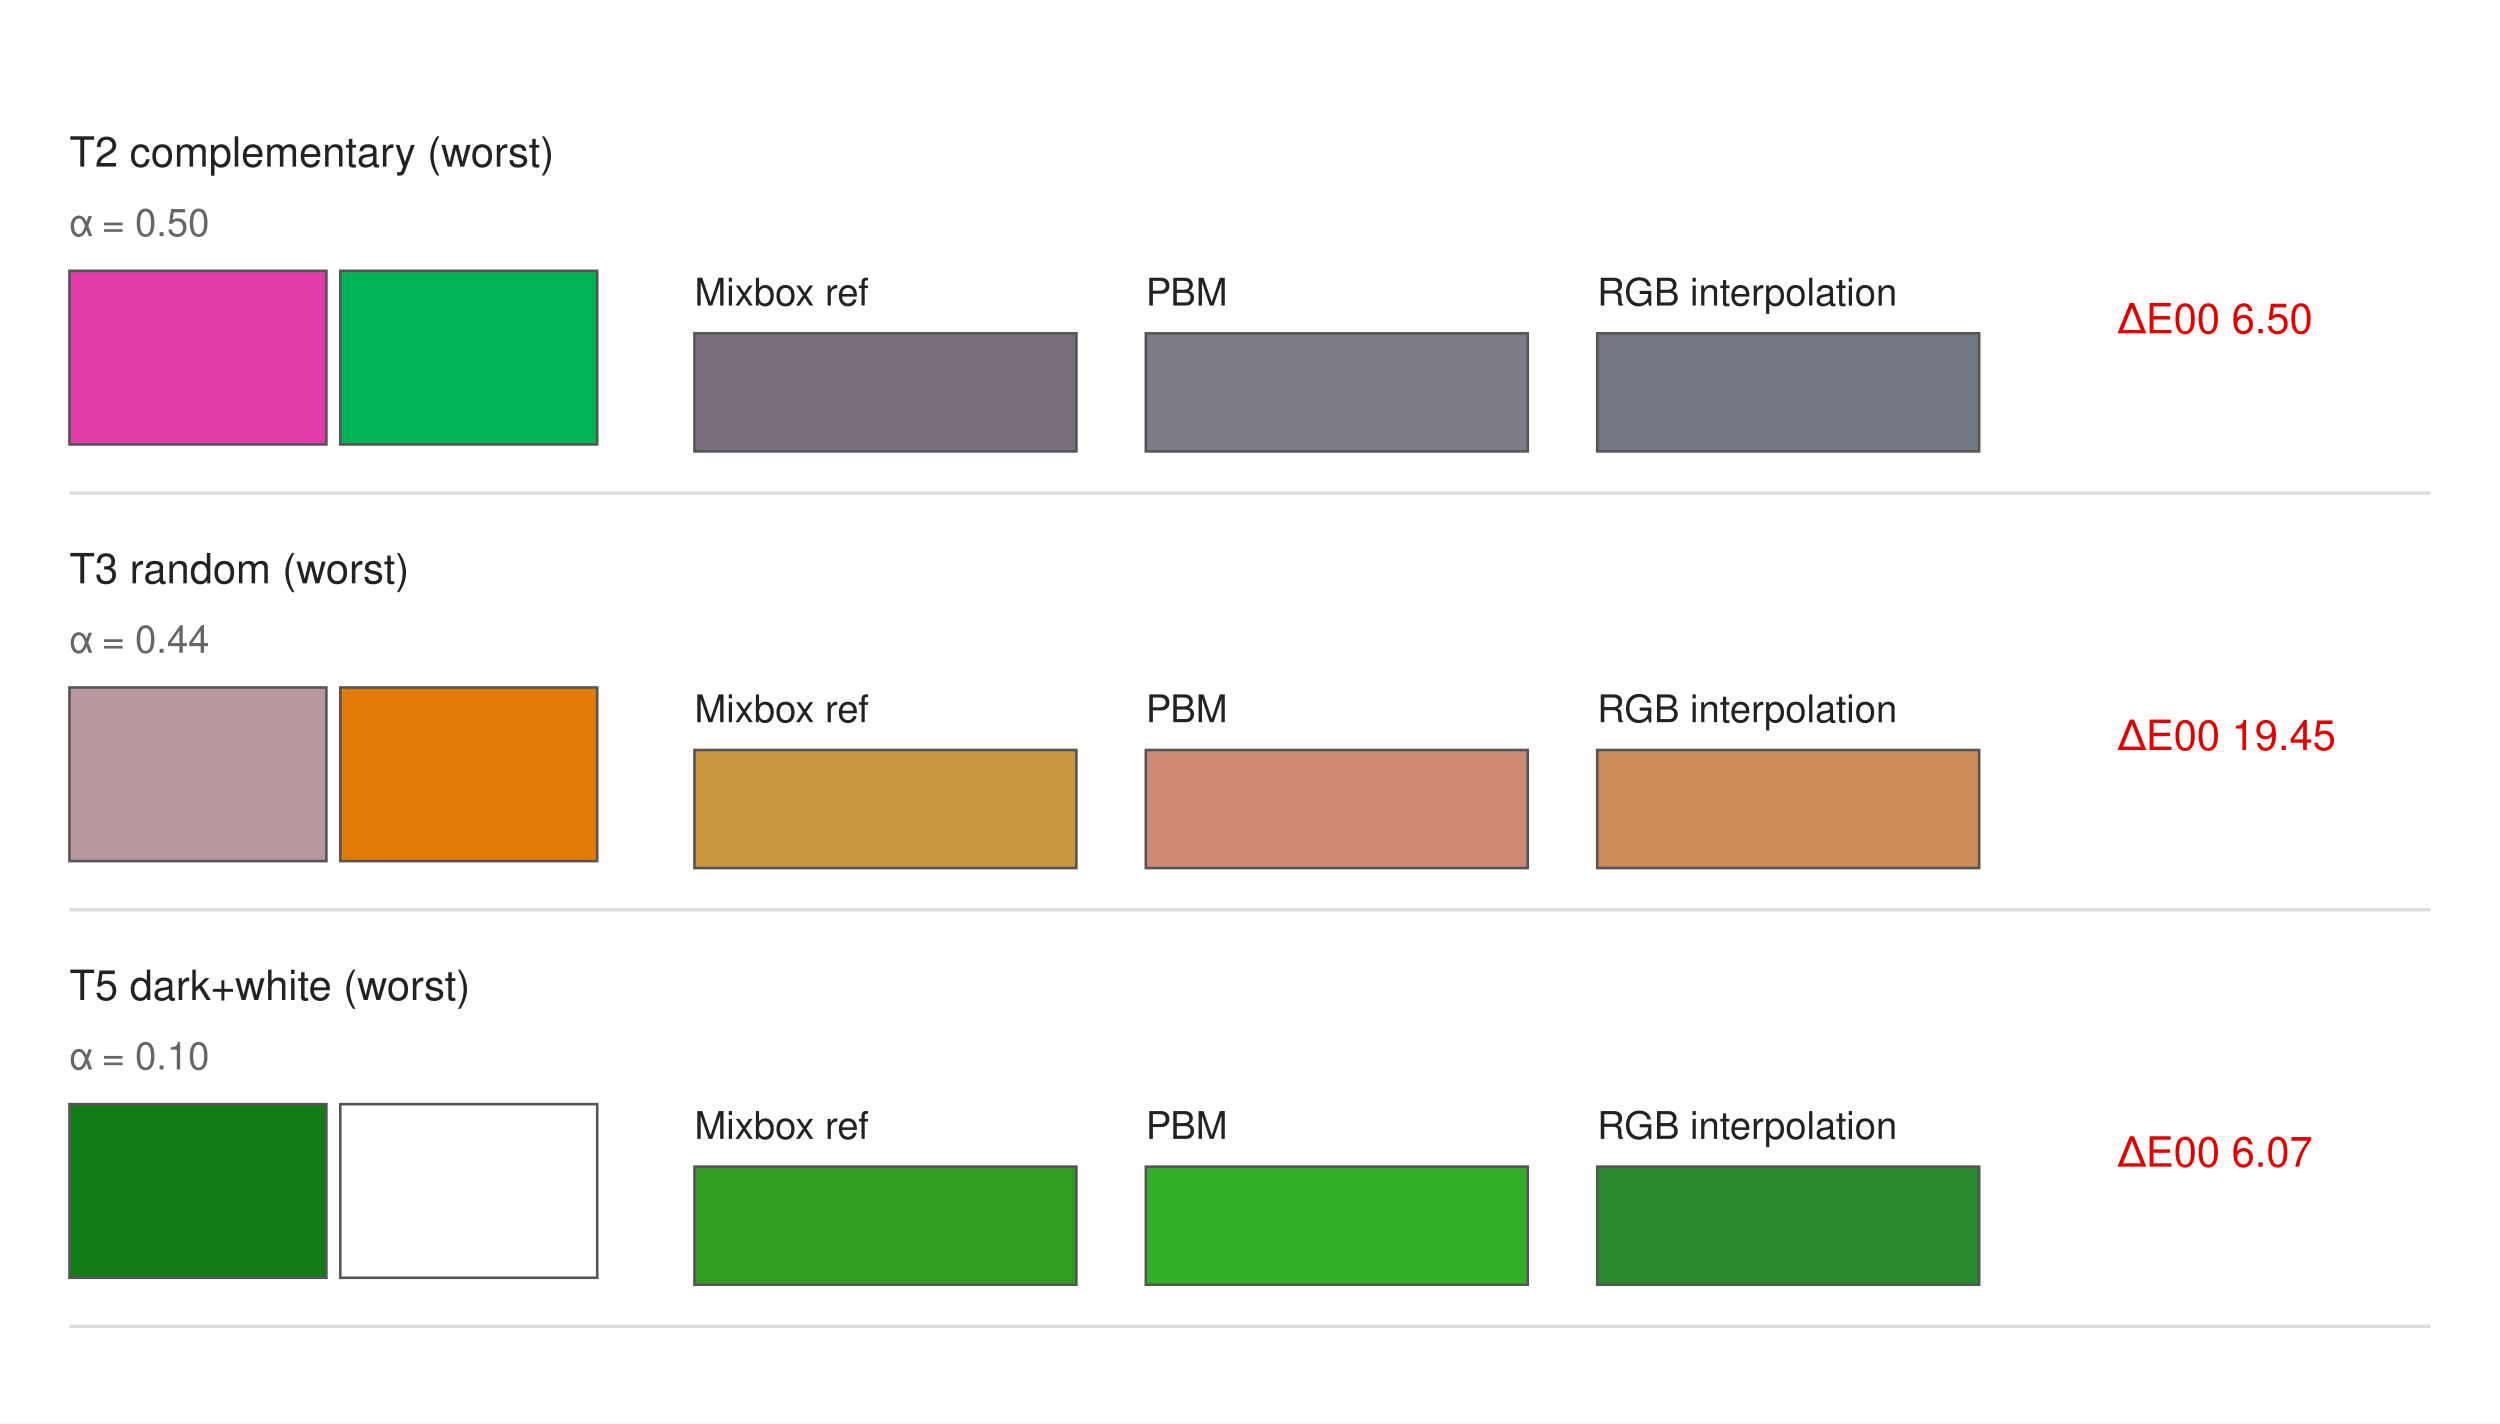
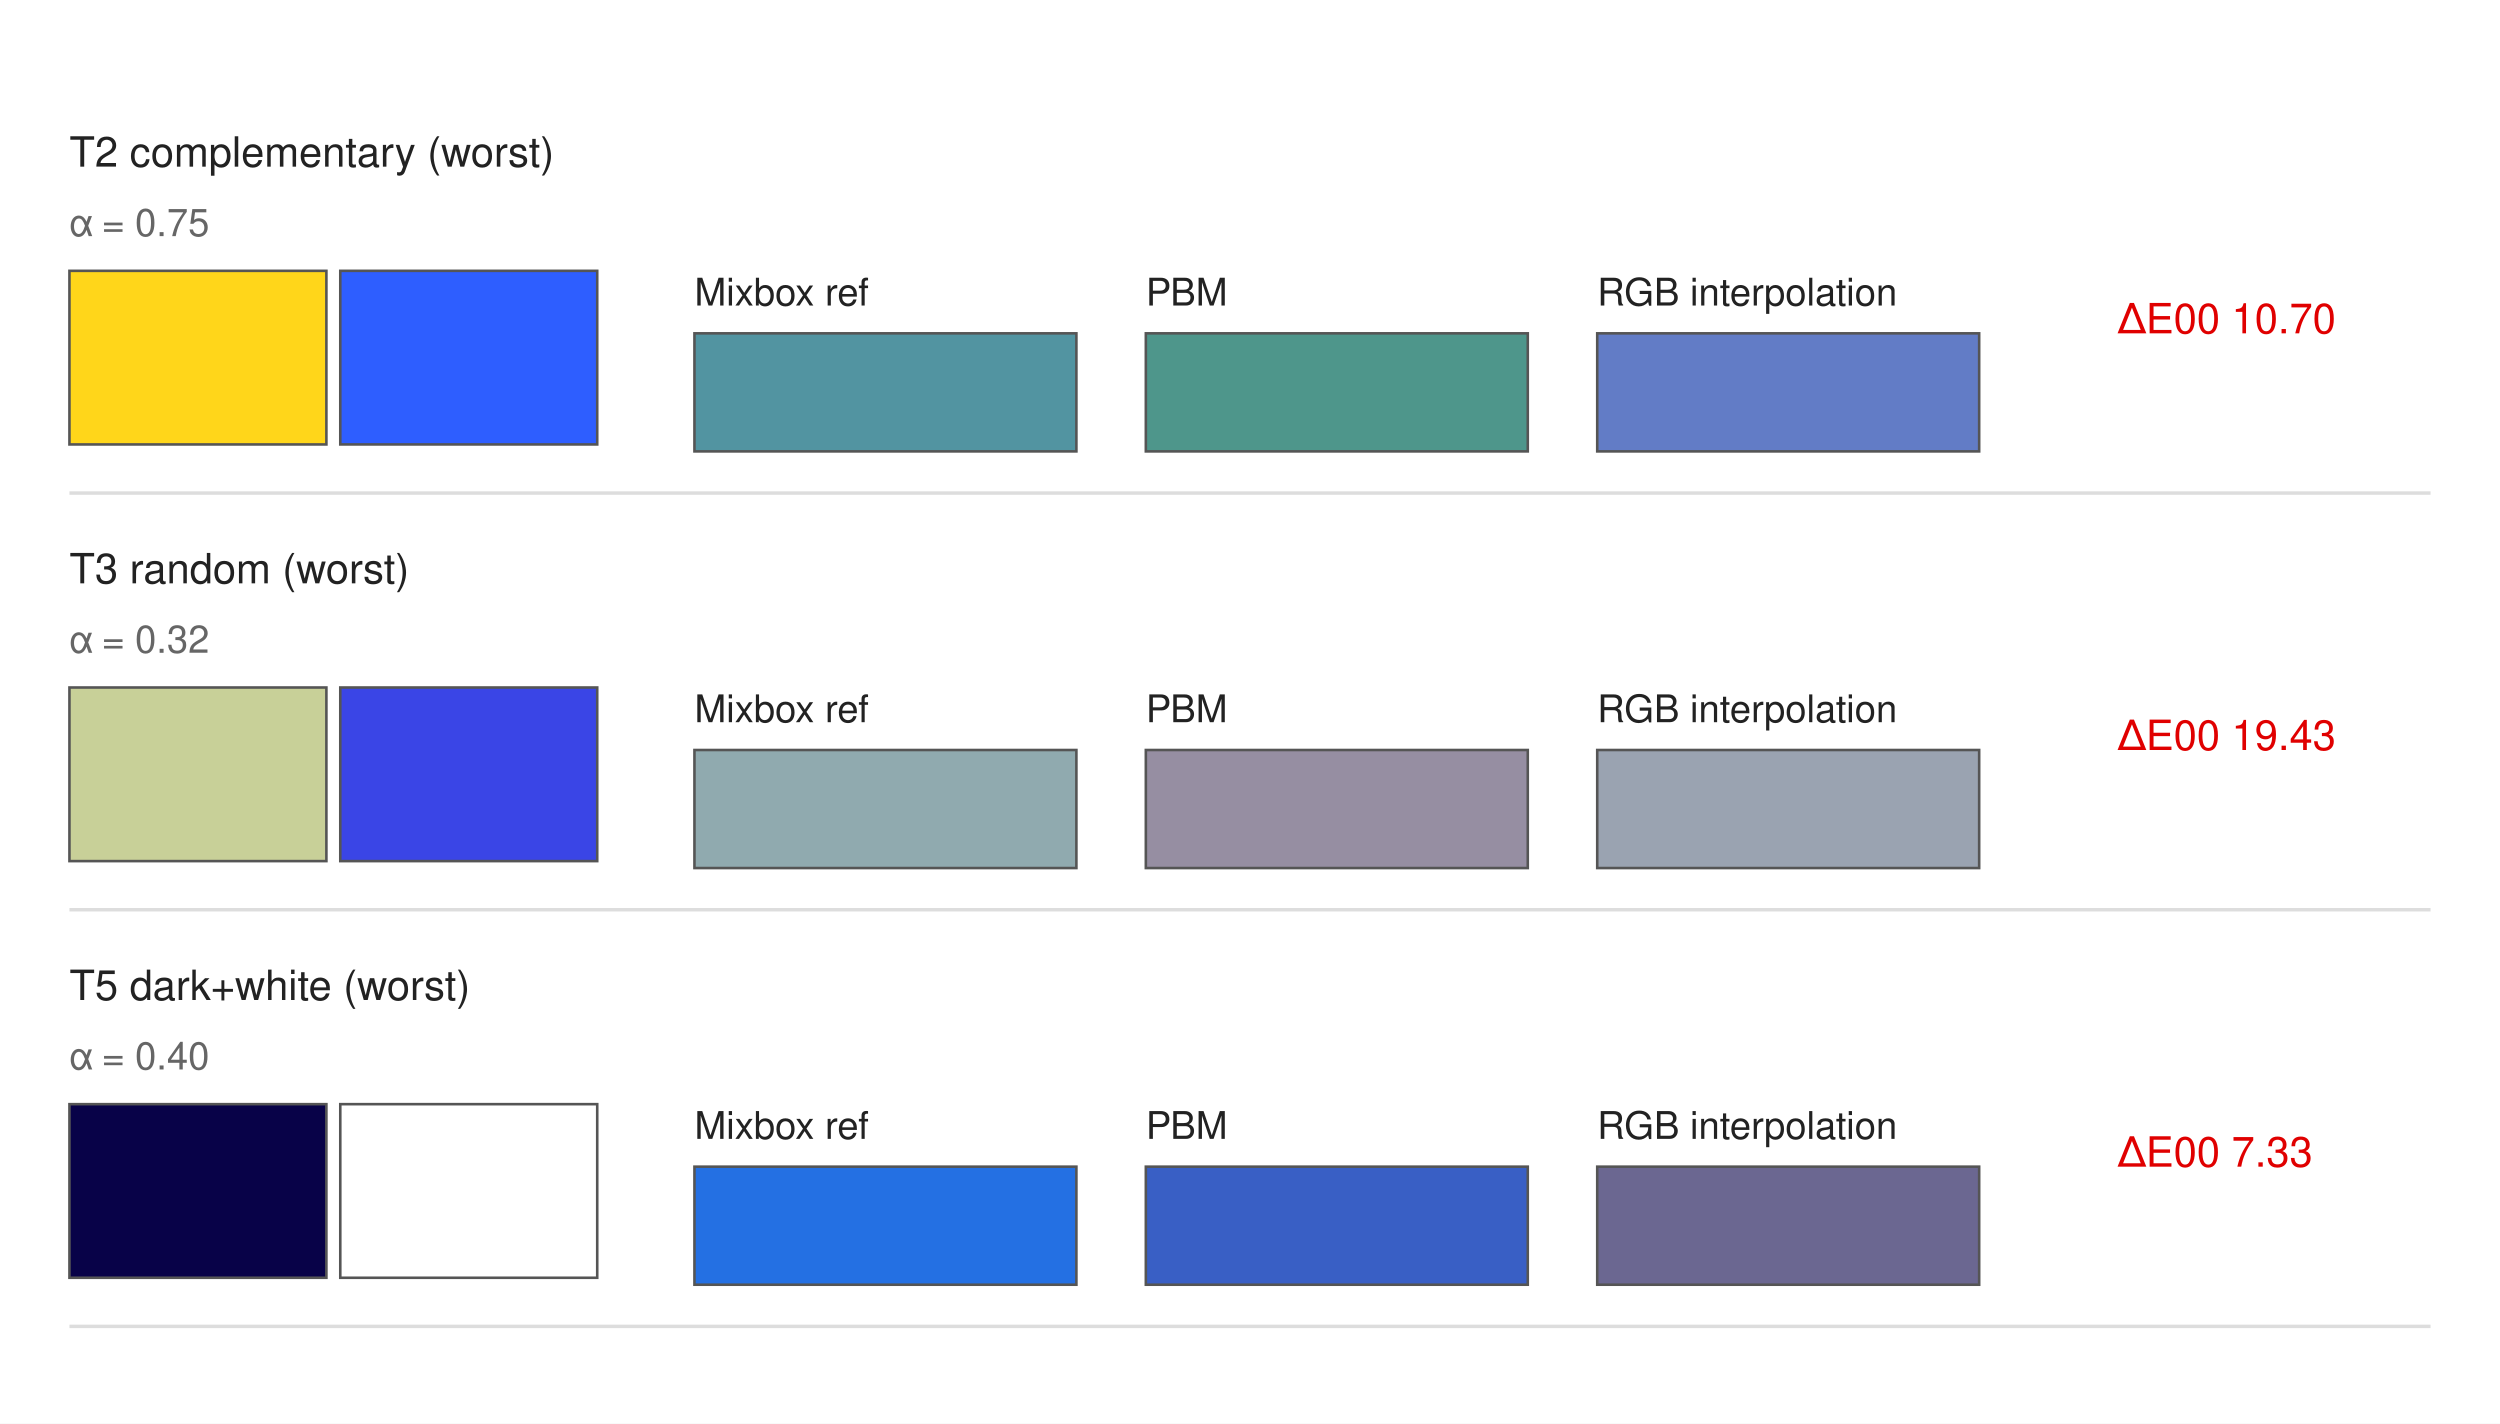
<svg xmlns="http://www.w3.org/2000/svg" width="720" height="410" viewBox="0 0 720 410" font-family="Helvetica, Arial, sans-serif">
  <rect x="0" y="0" width="720" height="410" fill="#ffffff" />
  <text x="20" y="48" font-size="12" fill="#222" text-anchor="start">T2 complementary (worst)</text>
-   <text x="20" y="68" font-size="11" fill="#666" text-anchor="start">α = 0.50</text>
-   <rect x="20" y="78" width="74" height="50" fill="rgb(227,59,168)" stroke="#555" stroke-width="0.75" />
-   <rect x="98" y="78" width="74" height="50" fill="rgb(0,179,89)" stroke="#555" stroke-width="0.75" />
+   <text x="20" y="68" font-size="11" fill="#666" text-anchor="start">α = 0.75</text>
+   <rect x="20" y="78" width="74" height="50" fill="rgb(255,214,26)" stroke="#555" stroke-width="0.75" />
+   <rect x="98" y="78" width="74" height="50" fill="rgb(46,94,255)" stroke="#555" stroke-width="0.75" />
  <text x="200" y="88" font-size="11" fill="#222" text-anchor="start">Mixbox ref</text>
-   <rect x="200" y="96" width="110" height="34" fill="rgb(122,112,125)" stroke="#555" stroke-width="0.75" />
+   <rect x="200" y="96" width="110" height="34" fill="rgb(82,148,161)" stroke="#555" stroke-width="0.75" />
  <text x="330" y="88" font-size="11" fill="#222" text-anchor="start">PBM</text>
-   <rect x="330" y="96" width="110" height="34" fill="rgb(122,123,133)" stroke="#555" stroke-width="0.75" />
+   <rect x="330" y="96" width="110" height="34" fill="rgb(78,150,139)" stroke="#555" stroke-width="0.75" />
  <text x="460" y="88" font-size="11" fill="#222" text-anchor="start">RGB interpolation</text>
-   <rect x="460" y="96" width="110" height="34" fill="rgb(114,119,129)" stroke="#555" stroke-width="0.75" />
-   <text x="610" y="96" font-size="12" fill="#e00000" text-anchor="start">ΔE00 6.50</text>
+   <rect x="460" y="96" width="110" height="34" fill="rgb(98,124,198)" stroke="#555" stroke-width="0.75" />
+   <text x="610" y="96" font-size="12" fill="#e00000" text-anchor="start">ΔE00 10.70</text>
  <line x1="20" y1="142" x2="700" y2="142" stroke="#ddd" stroke-width="1" stroke-dasharray="" />
  <text x="20" y="168" font-size="12" fill="#222" text-anchor="start">T3 random (worst)</text>
-   <text x="20" y="188" font-size="11" fill="#666" text-anchor="start">α = 0.44</text>
-   <rect x="20" y="198" width="74" height="50" fill="rgb(186,152,160)" stroke="#555" stroke-width="0.75" />
-   <rect x="98" y="198" width="74" height="50" fill="rgb(227,124,4)" stroke="#555" stroke-width="0.75" />
+   <text x="20" y="188" font-size="11" fill="#666" text-anchor="start">α = 0.32</text>
+   <rect x="20" y="198" width="74" height="50" fill="rgb(200,208,152)" stroke="#555" stroke-width="0.75" />
+   <rect x="98" y="198" width="74" height="50" fill="rgb(58,69,230)" stroke="#555" stroke-width="0.75" />
  <text x="200" y="208" font-size="11" fill="#222" text-anchor="start">Mixbox ref</text>
-   <rect x="200" y="216" width="110" height="34" fill="rgb(200,150,63)" stroke="#555" stroke-width="0.75" />
+   <rect x="200" y="216" width="110" height="34" fill="rgb(144,170,175)" stroke="#555" stroke-width="0.75" />
  <text x="330" y="208" font-size="11" fill="#222" text-anchor="start">PBM</text>
-   <rect x="330" y="216" width="110" height="34" fill="rgb(205,138,116)" stroke="#555" stroke-width="0.75" />
+   <rect x="330" y="216" width="110" height="34" fill="rgb(150,142,162)" stroke="#555" stroke-width="0.75" />
  <text x="460" y="208" font-size="11" fill="#222" text-anchor="start">RGB interpolation</text>
-   <rect x="460" y="216" width="110" height="34" fill="rgb(204,140,91)" stroke="#555" stroke-width="0.75" />
-   <text x="610" y="216" font-size="12" fill="#e00000" text-anchor="start">ΔE00 19.45</text>
+   <rect x="460" y="216" width="110" height="34" fill="rgb(154,163,177)" stroke="#555" stroke-width="0.75" />
+   <text x="610" y="216" font-size="12" fill="#e00000" text-anchor="start">ΔE00 19.43</text>
  <line x1="20" y1="262" x2="700" y2="262" stroke="#ddd" stroke-width="1" stroke-dasharray="" />
  <text x="20" y="288" font-size="12" fill="#222" text-anchor="start">T5 dark+white (worst)</text>
-   <text x="20" y="308" font-size="11" fill="#666" text-anchor="start">α = 0.10</text>
-   <rect x="20" y="318" width="74" height="50" fill="rgb(18,124,23)" stroke="#555" stroke-width="0.75" />
+   <text x="20" y="308" font-size="11" fill="#666" text-anchor="start">α = 0.40</text>
+   <rect x="20" y="318" width="74" height="50" fill="rgb(8,2,72)" stroke="#555" stroke-width="0.75" />
  <rect x="98" y="318" width="74" height="50" fill="rgb(255,255,255)" stroke="#555" stroke-width="0.75" />
  <text x="200" y="328" font-size="11" fill="#222" text-anchor="start">Mixbox ref</text>
-   <rect x="200" y="336" width="110" height="34" fill="rgb(49,155,35)" stroke="#555" stroke-width="0.75" />
+   <rect x="200" y="336" width="110" height="34" fill="rgb(36,112,227)" stroke="#555" stroke-width="0.75" />
  <text x="330" y="328" font-size="11" fill="#222" text-anchor="start">PBM</text>
-   <rect x="330" y="336" width="110" height="34" fill="rgb(50,175,38)" stroke="#555" stroke-width="0.75" />
+   <rect x="330" y="336" width="110" height="34" fill="rgb(57,95,197)" stroke="#555" stroke-width="0.75" />
  <text x="460" y="328" font-size="11" fill="#222" text-anchor="start">RGB interpolation</text>
-   <rect x="460" y="336" width="110" height="34" fill="rgb(42,137,46)" stroke="#555" stroke-width="0.75" />
-   <text x="610" y="336" font-size="12" fill="#e00000" text-anchor="start">ΔE00 6.07</text>
+   <rect x="460" y="336" width="110" height="34" fill="rgb(107,103,145)" stroke="#555" stroke-width="0.75" />
+   <text x="610" y="336" font-size="12" fill="#e00000" text-anchor="start">ΔE00 7.33</text>
  <line x1="20" y1="382" x2="700" y2="382" stroke="#ddd" stroke-width="1" stroke-dasharray="" />
</svg>
